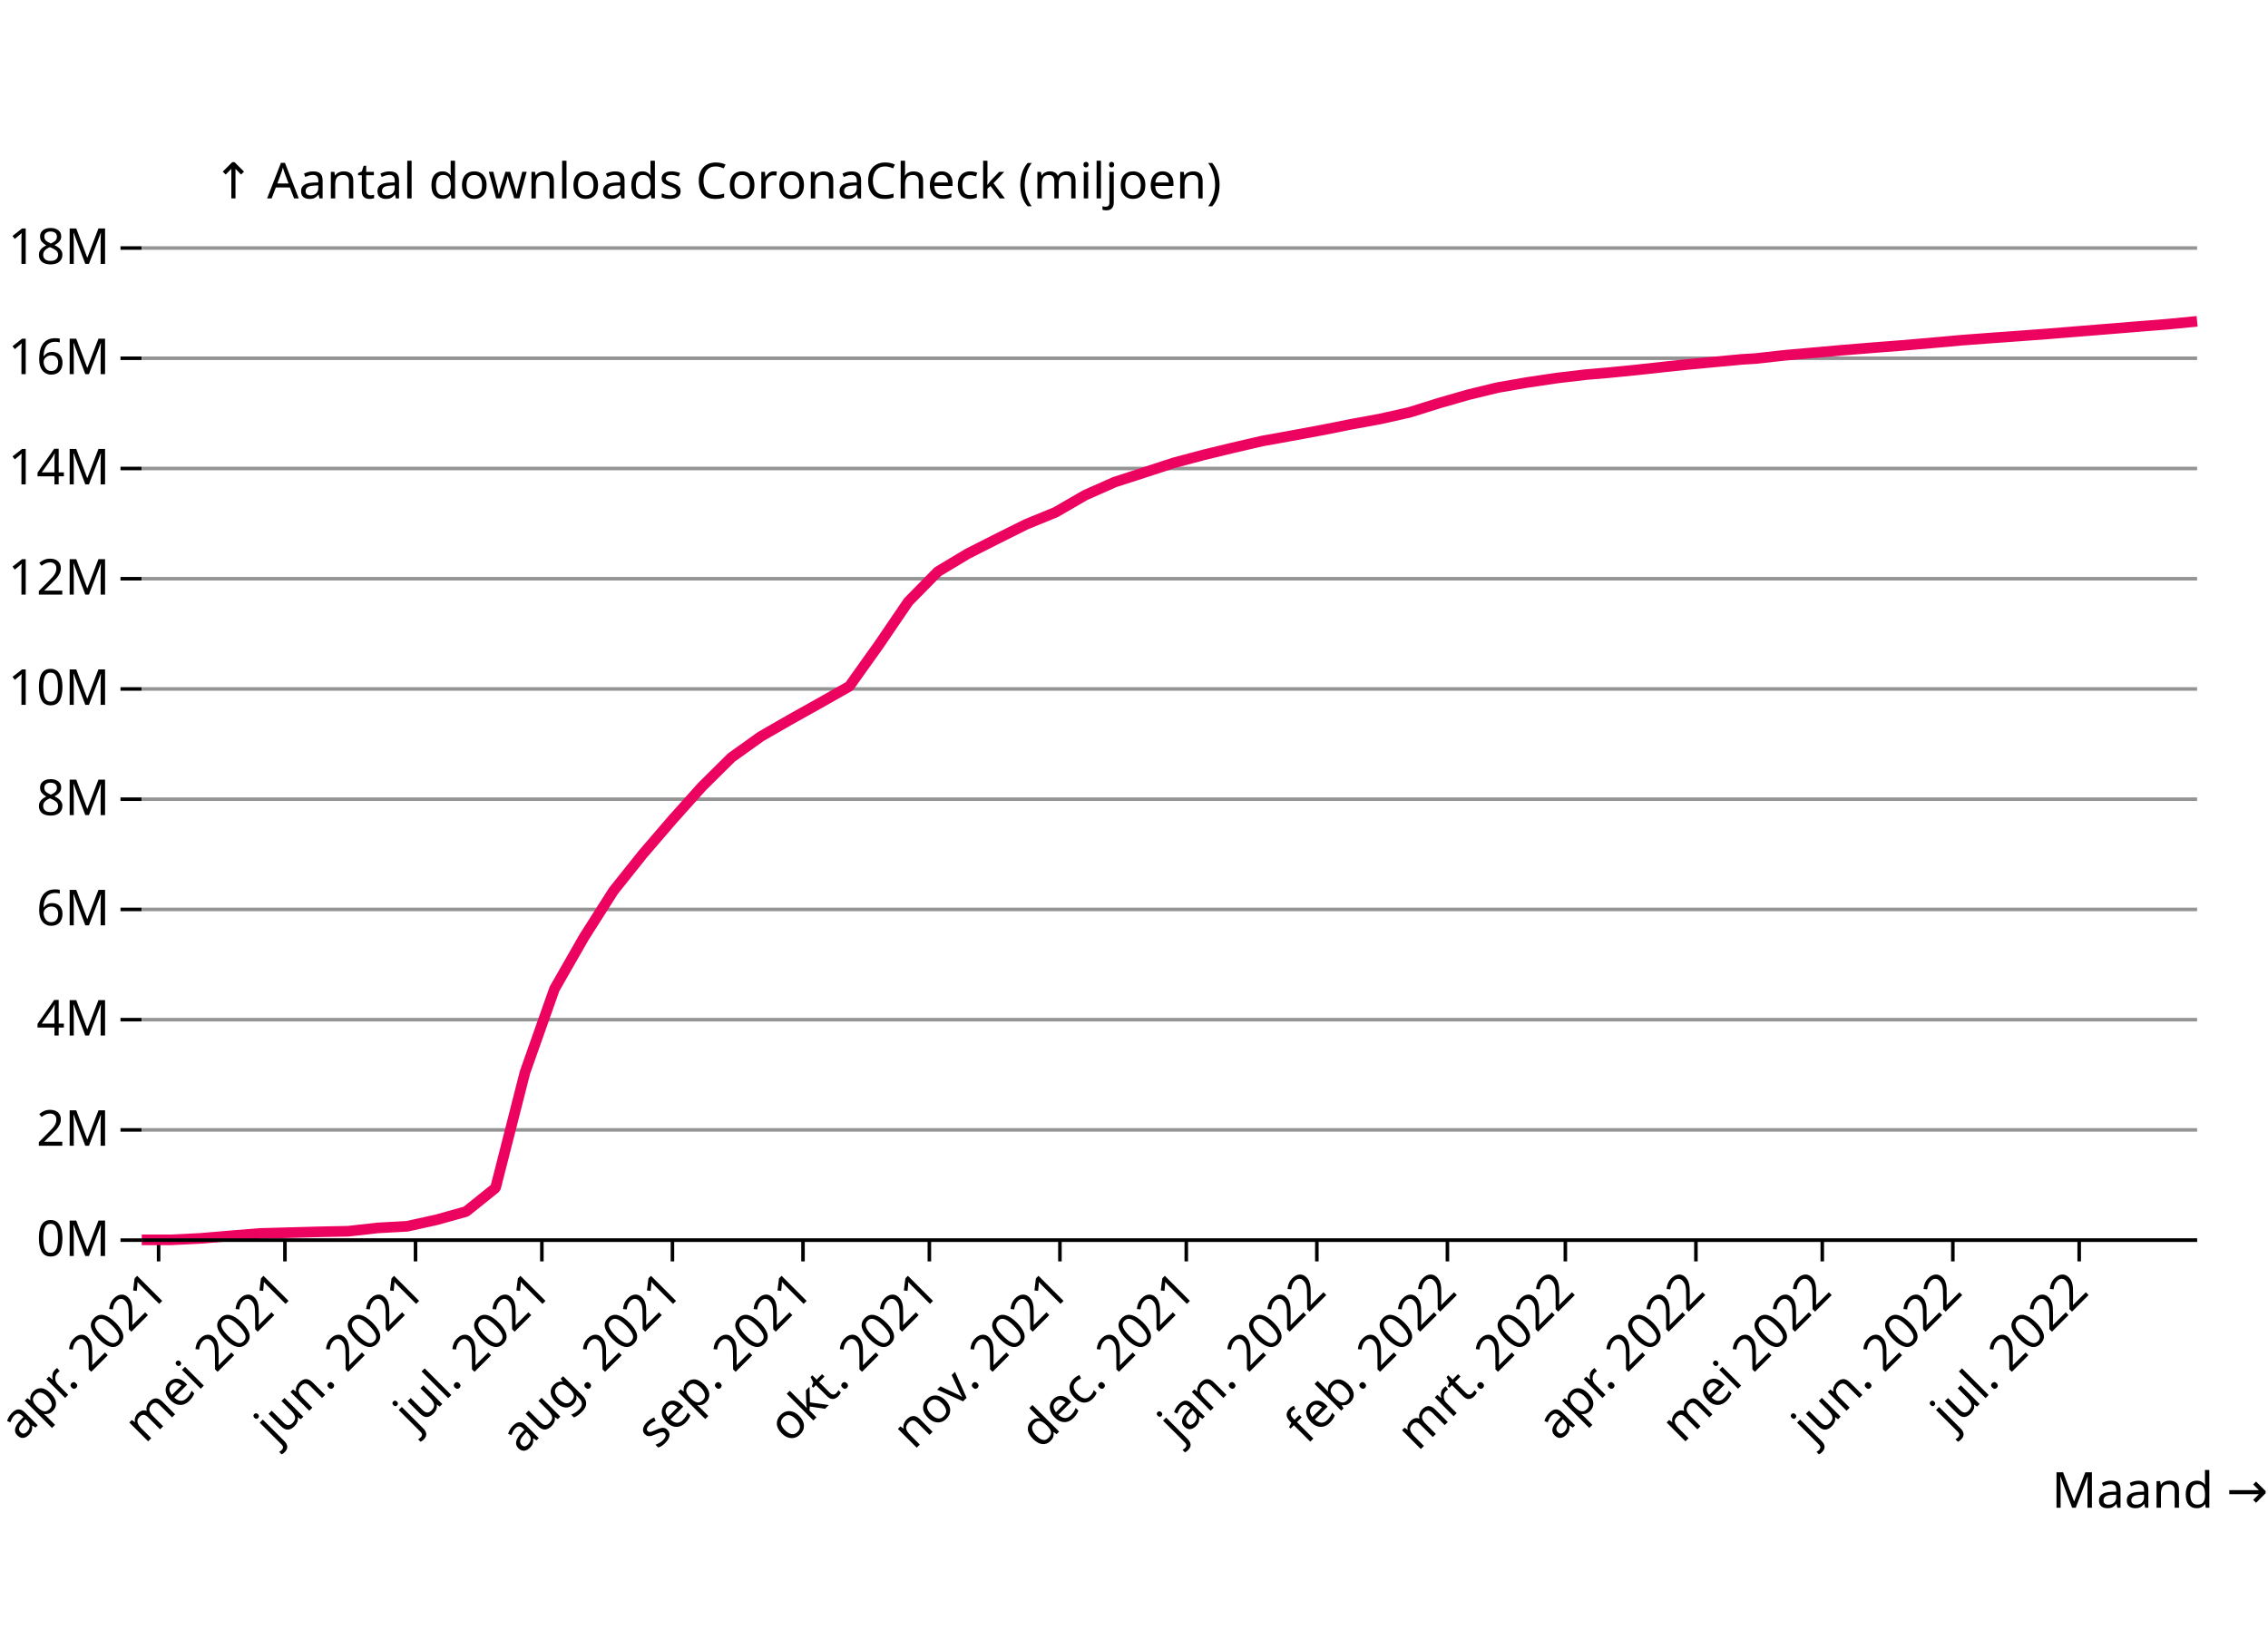
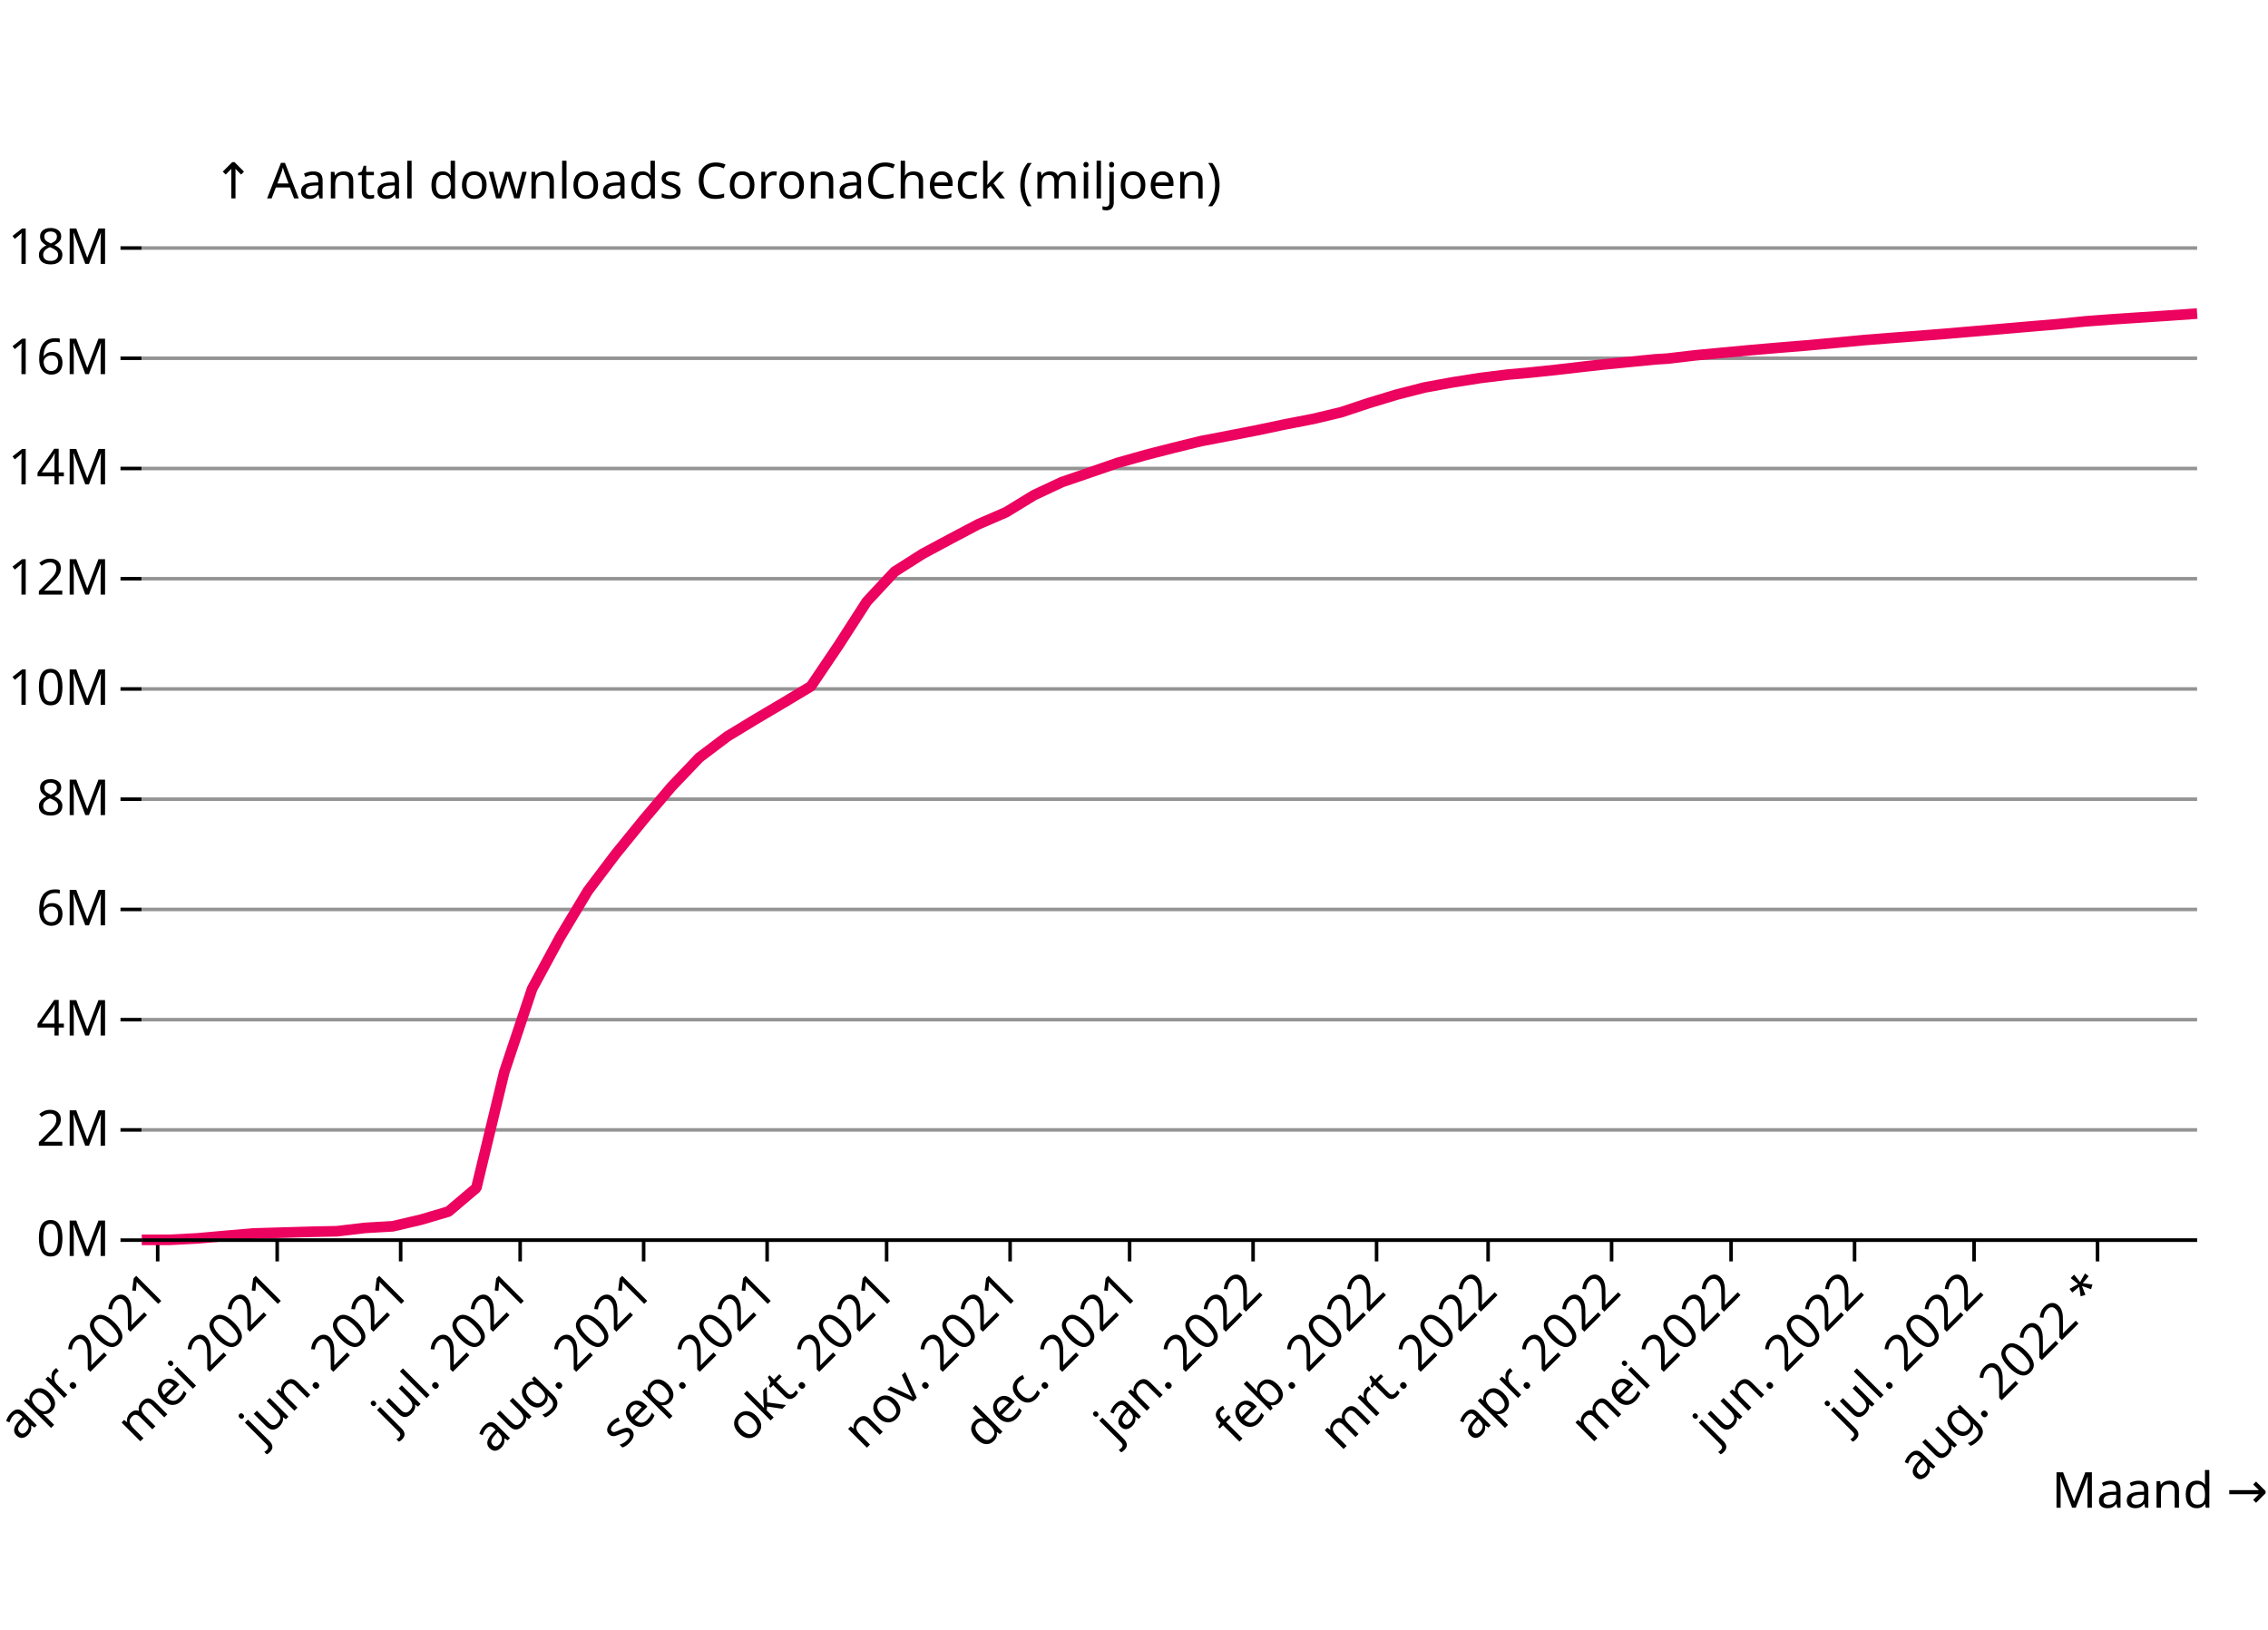
<svg xmlns="http://www.w3.org/2000/svg" class="plot" fill="currentColor" text-anchor="middle" width="640" height="460" viewBox="0 0 640 400" style="font-family: 'RO Sans', sans-serif; font-size: 14px;">
  <style>
        line[stroke-opacity] {
            stroke-opacity: 1;
            stroke: #949494;
        }
</style>
  <g transform="translate(40,0)" fill="none" text-anchor="end">
    <g class="tick" opacity="1" transform="translate(0,320)">
      <line stroke="currentColor" x2="-6" />
      <line stroke="currentColor" x2="580" stroke-opacity="0.1" />
      <text fill="currentColor" x="-9" dy="0.32em">0M</text>
    </g>
    <g class="tick" opacity="1" transform="translate(0,288.8889)">
      <line stroke="currentColor" x2="-6" />
      <line stroke="currentColor" x2="580" stroke-opacity="0.1" />
      <text fill="currentColor" x="-9" dy="0.32em">2M</text>
    </g>
    <g class="tick" opacity="1" transform="translate(0,257.7778)">
      <line stroke="currentColor" x2="-6" />
      <line stroke="currentColor" x2="580" stroke-opacity="0.1" />
      <text fill="currentColor" x="-9" dy="0.32em">4M</text>
    </g>
    <g class="tick" opacity="1" transform="translate(0,226.6667)">
      <line stroke="currentColor" x2="-6" />
      <line stroke="currentColor" x2="580" stroke-opacity="0.1" />
      <text fill="currentColor" x="-9" dy="0.32em">6M</text>
    </g>
    <g class="tick" opacity="1" transform="translate(0,195.5556)">
      <line stroke="currentColor" x2="-6" />
      <line stroke="currentColor" x2="580" stroke-opacity="0.1" />
      <text fill="currentColor" x="-9" dy="0.32em">8M</text>
    </g>
    <g class="tick" opacity="1" transform="translate(0,164.4444)">
      <line stroke="currentColor" x2="-6" />
      <line stroke="currentColor" x2="580" stroke-opacity="0.1" />
      <text fill="currentColor" x="-9" dy="0.32em">10M</text>
    </g>
    <g class="tick" opacity="1" transform="translate(0,133.3333)">
      <line stroke="currentColor" x2="-6" />
      <line stroke="currentColor" x2="580" stroke-opacity="0.1" />
      <text fill="currentColor" x="-9" dy="0.32em">12M</text>
    </g>
    <g class="tick" opacity="1" transform="translate(0,102.2222)">
      <line stroke="currentColor" x2="-6" />
      <line stroke="currentColor" x2="580" stroke-opacity="0.1" />
      <text fill="currentColor" x="-9" dy="0.32em">14M</text>
    </g>
    <g class="tick" opacity="1" transform="translate(0,71.11111)">
      <line stroke="currentColor" x2="-6" />
      <line stroke="currentColor" x2="580" stroke-opacity="0.1" />
      <text fill="currentColor" x="-9" dy="0.32em">16M</text>
    </g>
    <g class="tick" opacity="1" transform="translate(0,40)">
      <line stroke="currentColor" x2="-6" />
      <line stroke="currentColor" x2="580" stroke-opacity="0.1" />
      <text fill="currentColor" x="-9" dy="0.32em">18M</text>
    </g>
    <text fill="currentColor" transform="translate(20,40)" dy="-1em" text-anchor="start">↑ Aantal downloads CoronaCheck (miljoen)</text>
  </g>
  <g transform="translate(0,320)" fill="none" text-anchor="middle">
-     <g class="tick" opacity="1" transform="translate(44.7541,0)">
+     <g class="tick" opacity="1" transform="translate(44.49612,0)">
      <line stroke="currentColor" y2="6" />
      <text fill="currentColor" dy="0.32em" transform="translate(0, 11.82843) rotate(-45)" text-anchor="end">apr. 2021</text>
    </g>
-     <g class="tick" opacity="1" transform="translate(80.40984,0)">
+     <g class="tick" opacity="1" transform="translate(78.21705,0)">
      <line stroke="currentColor" y2="6" />
      <text fill="currentColor" dy="0.32em" transform="translate(0, 11.82843) rotate(-45)" text-anchor="end">mei 2021</text>
    </g>
-     <g class="tick" opacity="1" transform="translate(117.2541,0)">
+     <g class="tick" opacity="1" transform="translate(113.062,0)">
      <line stroke="currentColor" y2="6" />
      <text fill="currentColor" dy="0.32em" transform="translate(0, 11.82843) rotate(-45)" text-anchor="end">jun. 2021</text>
    </g>
-     <g class="tick" opacity="1" transform="translate(152.9098,0)">
+     <g class="tick" opacity="1" transform="translate(146.7829,0)">
      <line stroke="currentColor" y2="6" />
      <text fill="currentColor" dy="0.32em" transform="translate(0, 11.82843) rotate(-45)" text-anchor="end">jul. 2021</text>
    </g>
-     <g class="tick" opacity="1" transform="translate(189.7541,0)">
+     <g class="tick" opacity="1" transform="translate(181.6279,0)">
      <line stroke="currentColor" y2="6" />
      <text fill="currentColor" dy="0.32em" transform="translate(0, 11.82843) rotate(-45)" text-anchor="end">aug. 2021</text>
    </g>
-     <g class="tick" opacity="1" transform="translate(226.5984,0)">
+     <g class="tick" opacity="1" transform="translate(216.4729,0)">
      <line stroke="currentColor" y2="6" />
      <text fill="currentColor" dy="0.32em" transform="translate(0, 11.82843) rotate(-45)" text-anchor="end">sep. 2021</text>
    </g>
-     <g class="tick" opacity="1" transform="translate(262.2541,0)">
+     <g class="tick" opacity="1" transform="translate(250.1938,0)">
      <line stroke="currentColor" y2="6" />
      <text fill="currentColor" dy="0.32em" transform="translate(0, 11.82843) rotate(-45)" text-anchor="end">okt. 2021</text>
    </g>
-     <g class="tick" opacity="1" transform="translate(299.0984,0)">
+     <g class="tick" opacity="1" transform="translate(285.0388,0)">
      <line stroke="currentColor" y2="6" />
      <text fill="currentColor" dy="0.32em" transform="translate(0, 11.82843) rotate(-45)" text-anchor="end">nov. 2021</text>
    </g>
-     <g class="tick" opacity="1" transform="translate(334.7541,0)">
+     <g class="tick" opacity="1" transform="translate(318.7597,0)">
      <line stroke="currentColor" y2="6" />
      <text fill="currentColor" dy="0.32em" transform="translate(0, 11.82843) rotate(-45)" text-anchor="end">dec. 2021</text>
    </g>
-     <g class="tick" opacity="1" transform="translate(371.5984,0)">
+     <g class="tick" opacity="1" transform="translate(353.6047,0)">
      <line stroke="currentColor" y2="6" />
      <text fill="currentColor" dy="0.32em" transform="translate(0, 11.82843) rotate(-45)" text-anchor="end">jan. 2022</text>
    </g>
-     <g class="tick" opacity="1" transform="translate(408.4426,0)">
+     <g class="tick" opacity="1" transform="translate(388.4496,0)">
      <line stroke="currentColor" y2="6" />
      <text fill="currentColor" dy="0.32em" transform="translate(0, 11.82843) rotate(-45)" text-anchor="end">feb. 2022</text>
    </g>
-     <g class="tick" opacity="1" transform="translate(441.7213,0)">
+     <g class="tick" opacity="1" transform="translate(419.9225,0)">
      <line stroke="currentColor" y2="6" />
      <text fill="currentColor" dy="0.32em" transform="translate(0, 11.82843) rotate(-45)" text-anchor="end">mrt. 2022</text>
    </g>
-     <g class="tick" opacity="1" transform="translate(478.5656,0)">
+     <g class="tick" opacity="1" transform="translate(454.7674,0)">
      <line stroke="currentColor" y2="6" />
      <text fill="currentColor" dy="0.32em" transform="translate(0, 11.82843) rotate(-45)" text-anchor="end">apr. 2022</text>
    </g>
-     <g class="tick" opacity="1" transform="translate(514.2213,0)">
+     <g class="tick" opacity="1" transform="translate(488.4884,0)">
      <line stroke="currentColor" y2="6" />
      <text fill="currentColor" dy="0.32em" transform="translate(0, 11.82843) rotate(-45)" text-anchor="end">mei 2022</text>
    </g>
-     <g class="tick" opacity="1" transform="translate(551.0656,0)">
+     <g class="tick" opacity="1" transform="translate(523.3333,0)">
      <line stroke="currentColor" y2="6" />
      <text fill="currentColor" dy="0.32em" transform="translate(0, 11.82843) rotate(-45)" text-anchor="end">jun. 2022</text>
    </g>
-     <g class="tick" opacity="1" transform="translate(586.7213,0)">
+     <g class="tick" opacity="1" transform="translate(557.0543,0)">
      <line stroke="currentColor" y2="6" />
      <text fill="currentColor" dy="0.32em" transform="translate(0, 11.82843) rotate(-45)" text-anchor="end">jul. 2022</text>
+     </g>
+     <g class="tick" opacity="1" transform="translate(591.8992,0)">
+       <line stroke="currentColor" y2="6" />
+       <text fill="currentColor" dy="0.32em" transform="translate(0, 11.82843) rotate(-45)" text-anchor="end">aug. 2022 *</text>
    </g>
    <text fill="currentColor" transform="translate(640,80)" dy="-0.32em" text-anchor="end">Maand →</text>
  </g>
  <g fill="none" stroke="#ec025f" stroke-width="3" stroke-miterlimit="1">
-     <path d="M40,319.923L48.32,319.914L56.639,319.505L64.959,318.793L73.279,318.12L81.598,317.889L89.918,317.659L98.238,317.489L106.557,316.554L114.877,316.096L123.197,314.256L131.516,311.932L139.836,305.265L148.156,272.614L156.475,249.082L164.795,234.526L173.115,221.424L181.434,211.008L189.754,201.329L198.074,192.031L206.393,183.789L214.713,177.844L223.033,173.061L231.352,168.409L239.672,163.693L247.992,152.027L256.311,139.805L264.631,131.347L272.951,126.34L281.27,122.117L289.59,117.967L297.91,114.558L306.23,109.743L314.549,106.057L322.869,103.363L331.189,100.639L339.508,98.417L347.828,96.4L356.148,94.472L364.467,92.968L372.787,91.428L381.107,89.773L389.426,88.246L397.746,86.385L406.066,83.774L414.385,81.385L414.385,81.385L422.705,79.368L431.025,77.927L439.344,76.688L447.664,75.714L453.607,75.212L461.926,74.388L470.246,73.478L476.189,72.858L491.639,71.417L495.205,71.21L503.525,70.286L511.844,69.542L520.164,68.81L528.484,68.133L536.803,67.49L545.123,66.773L553.443,66.024L561.762,65.4L570.082,64.805L578.402,64.183L586.721,63.509L595.041,62.837L603.361,62.157L611.68,61.496L620,60.686" />
+     <path d="M40,319.923L47.868,319.914L55.736,319.505L63.605,318.793L71.473,318.12L79.341,317.889L87.209,317.659L95.078,317.489L102.946,316.554L110.814,316.096L118.682,314.256L126.55,311.932L134.419,305.265L142.287,272.614L150.155,249.082L158.023,234.526L165.891,221.424L173.76,211.008L181.628,201.329L189.496,192.031L197.364,183.789L205.233,177.844L213.101,173.061L220.969,168.409L228.837,163.693L236.705,152.027L244.574,139.805L252.442,131.347L260.31,126.34L268.178,122.117L276.047,117.967L283.915,114.558L291.783,109.743L299.651,106.057L307.519,103.363L315.388,100.639L323.256,98.417L331.124,96.4L338.992,94.472L346.86,92.968L354.729,91.428L362.597,89.773L370.465,88.246L378.333,86.385L386.202,83.774L394.07,81.385L394.07,81.385L401.938,79.368L409.806,77.927L417.674,76.688L425.543,75.714L431.163,75.212L439.031,74.388L446.899,73.478L452.519,72.858L467.132,71.417L470.504,71.21L478.372,70.286L486.24,69.542L494.109,68.81L501.977,68.133L509.845,67.49L517.713,66.773L525.581,66.024L533.45,65.4L541.318,64.805L549.186,64.183L557.054,63.509L564.922,62.837L572.791,62.157L580.659,61.496L588.527,60.686L596.395,60.1L604.264,59.58L612.132,59.057L620,58.5" />
  </g>
  <g stroke="currentColor">
    <line x1="40" x2="620" y1="320" y2="320" />
  </g>
</svg>
